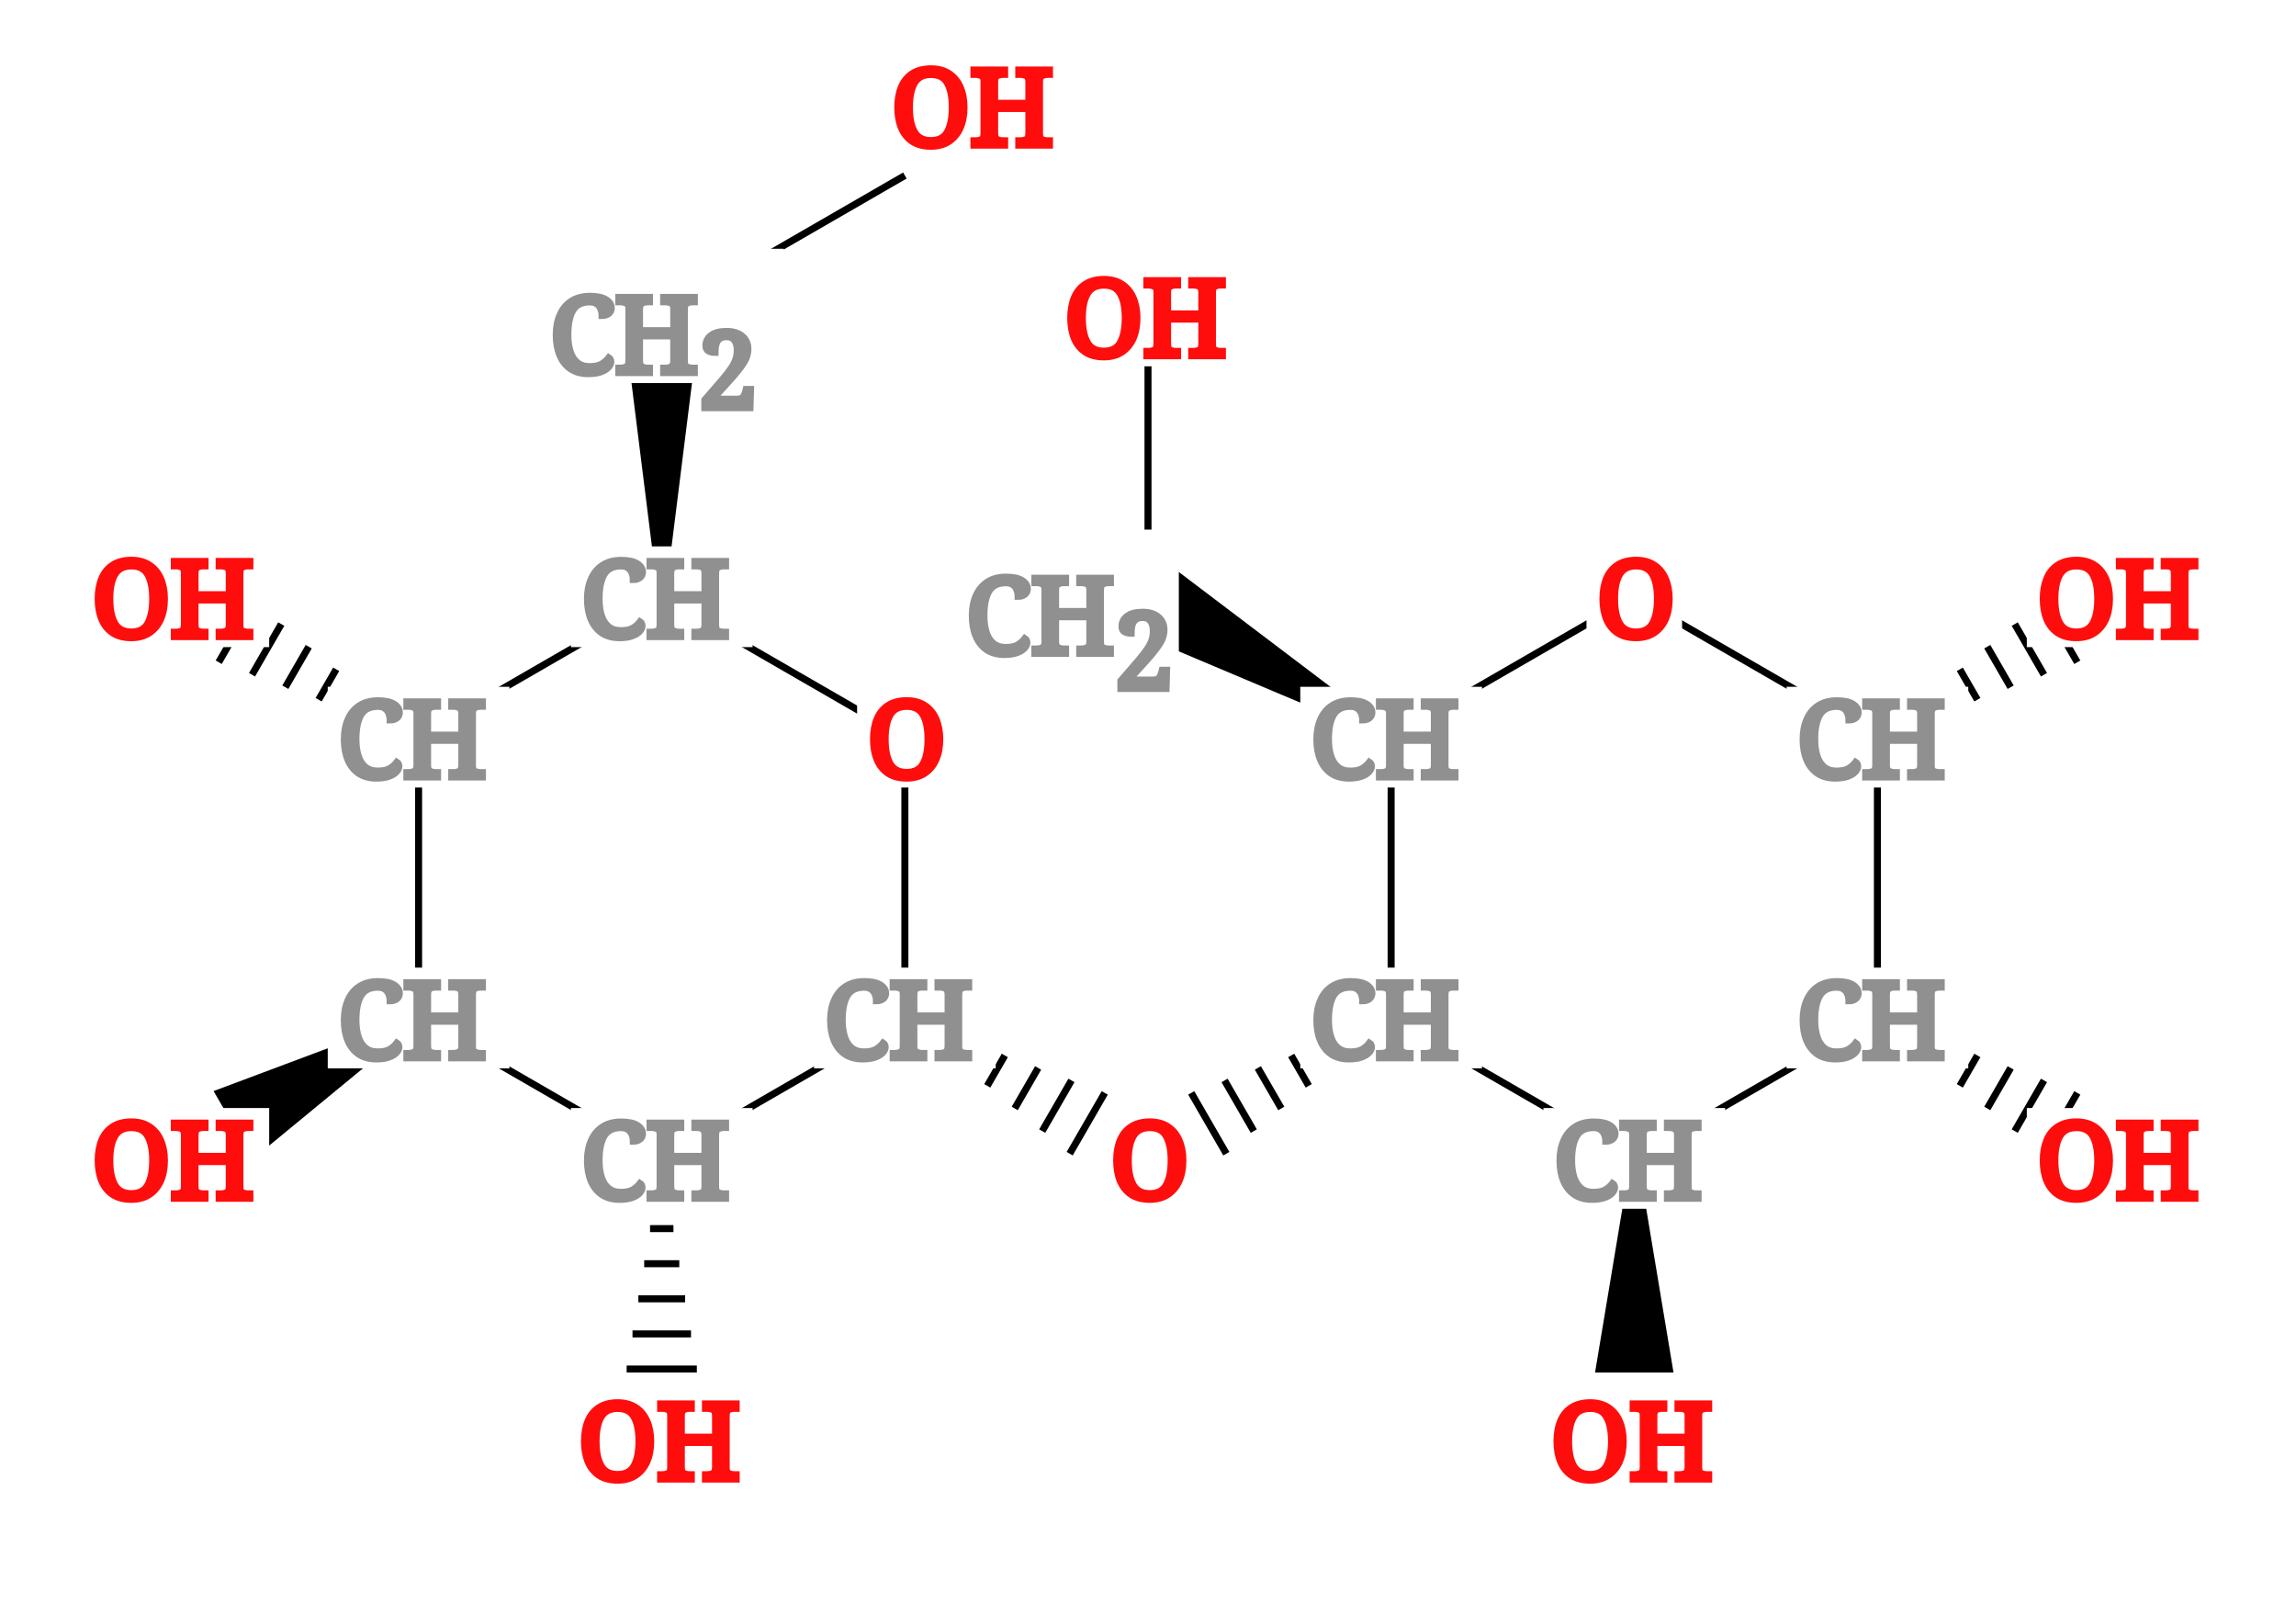
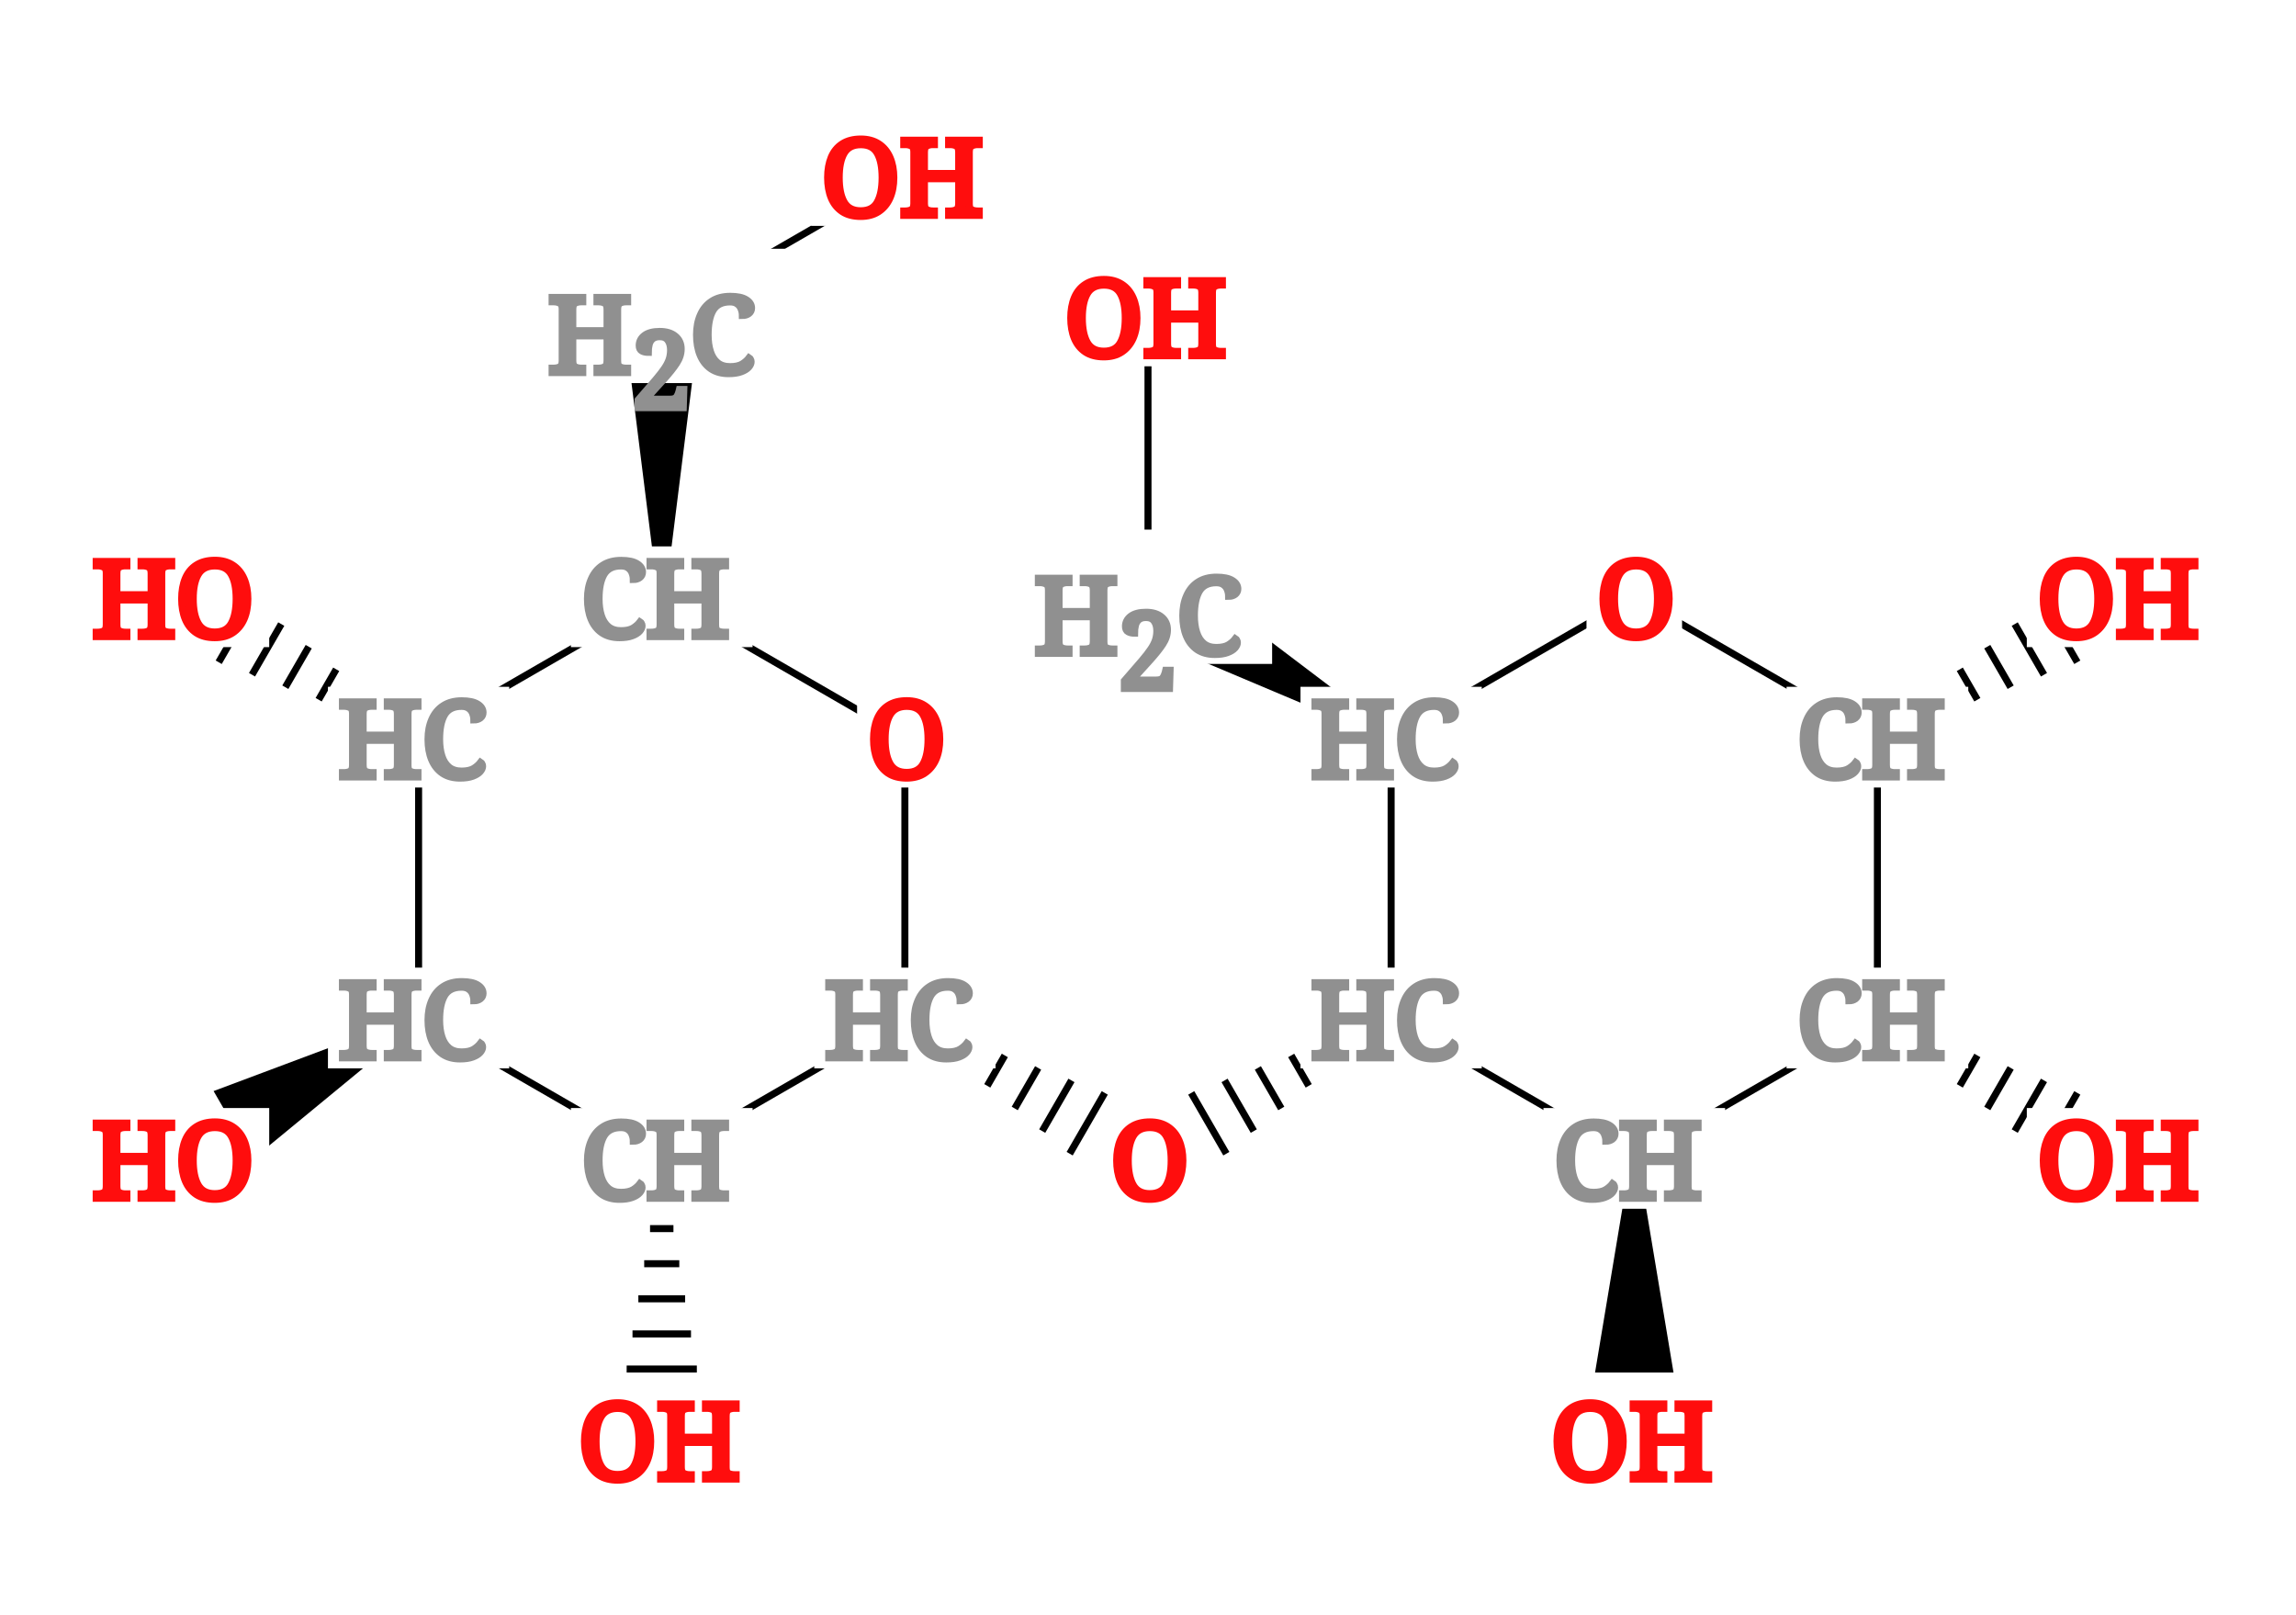
<svg xmlns="http://www.w3.org/2000/svg" contentScriptType="text/ecmascript" width="327.128" zoomAndPan="magnify" contentStyleType="text/css" height="230" preserveAspectRatio="xMidYMid meet" version="1.0">
  <g>
    <g>
      <polygon points="94.284,85 89.284,45 99.284,45" fill="rgb(0, 0, 0)" class="bond" id="b1" stroke="rgb(0, 0, 0)" stroke-width="1.0" />
      <line x1="59.64" x2="94.284" y1="105" y2="85" class="bond" id="b2" stroke="rgb(0, 0, 0)" stroke-width="1.0" />
      <g class="bond" id="b3">
        <line x1="59.64" x2="59.64" y1="105" y2="105" class="dash" stroke="rgb(0, 0, 0)" stroke-width="1.0" />
        <line x1="54.893" x2="55.727" y1="103.222" y2="101.778" class="dash" stroke="rgb(0, 0, 0)" stroke-width="1.0" />
        <line x1="50.147" x2="51.813" y1="101.443" y2="98.557" class="dash" stroke="rgb(0, 0, 0)" stroke-width="1.0" />
        <line x1="45.4" x2="47.9" y1="99.665" y2="95.335" class="dash" stroke="rgb(0, 0, 0)" stroke-width="1.0" />
        <line x1="40.653" x2="43.987" y1="97.887" y2="92.113" class="dash" stroke="rgb(0, 0, 0)" stroke-width="1.0" />
        <line x1="35.907" x2="40.073" y1="96.108" y2="88.892" class="dash" stroke="rgb(0, 0, 0)" stroke-width="1.0" />
        <line x1="31.16" x2="36.16" y1="94.33" y2="85.67" class="dash" stroke="rgb(0, 0, 0)" stroke-width="1.0" />
      </g>
      <line x1="59.64" x2="59.64" y1="145" y2="105" class="bond" id="b4" stroke="rgb(0, 0, 0)" stroke-width="1.0" />
      <polygon points="59.64,145 36.16,164.33 31.16,155.67" fill="rgb(0, 0, 0)" class="bond" id="b5" stroke="rgb(0, 0, 0)" stroke-width="1.0" />
      <line x1="94.284" x2="128.924" y1="165" y2="145" class="bond" id="b6" stroke="rgb(0, 0, 0)" stroke-width="1.0" />
      <line x1="94.284" x2="59.64" y1="165" y2="145" class="bond" id="b7" stroke="rgb(0, 0, 0)" stroke-width="1.0" />
      <g class="bond" id="b8">
        <line x1="94.284" x2="94.284" y1="165" y2="165" class="dash" stroke="rgb(0, 0, 0)" stroke-width="1.0" />
        <line x1="95.117" x2="93.451" y1="170" y2="170" class="dash" stroke="rgb(0, 0, 0)" stroke-width="1.0" />
        <line x1="95.951" x2="92.617" y1="175" y2="175" class="dash" stroke="rgb(0, 0, 0)" stroke-width="1.0" />
        <line x1="96.784" x2="91.784" y1="180" y2="180" class="dash" stroke="rgb(0, 0, 0)" stroke-width="1.0" />
        <line x1="97.617" x2="90.951" y1="185" y2="185" class="dash" stroke="rgb(0, 0, 0)" stroke-width="1.0" />
        <line x1="98.451" x2="90.117" y1="190" y2="190" class="dash" stroke="rgb(0, 0, 0)" stroke-width="1.0" />
        <line x1="99.284" x2="89.284" y1="195" y2="195" class="dash" stroke="rgb(0, 0, 0)" stroke-width="1.0" />
      </g>
      <line x1="128.924" x2="128.924" y1="145" y2="105" class="bond" id="b9" stroke="rgb(0, 0, 0)" stroke-width="1.0" />
      <g class="bond" id="b10">
        <line x1="128.924" x2="128.924" y1="145" y2="145" class="dash" stroke="rgb(0, 0, 0)" stroke-width="1.0" />
        <line x1="133.671" x2="132.837" y1="146.778" y2="148.222" class="dash" stroke="rgb(0, 0, 0)" stroke-width="1.0" />
        <line x1="138.417" x2="136.751" y1="148.557" y2="151.443" class="dash" stroke="rgb(0, 0, 0)" stroke-width="1.0" />
        <line x1="143.164" x2="140.664" y1="150.335" y2="154.665" class="dash" stroke="rgb(0, 0, 0)" stroke-width="1.0" />
        <line x1="147.911" x2="144.577" y1="152.113" y2="157.887" class="dash" stroke="rgb(0, 0, 0)" stroke-width="1.0" />
        <line x1="152.657" x2="148.491" y1="153.892" y2="161.108" class="dash" stroke="rgb(0, 0, 0)" stroke-width="1.0" />
        <line x1="157.404" x2="152.404" y1="155.67" y2="164.33" class="dash" stroke="rgb(0, 0, 0)" stroke-width="1.0" />
      </g>
      <line x1="198.204" x2="198.204" y1="145" y2="105" class="bond" id="b11" stroke="rgb(0, 0, 0)" stroke-width="1.0" />
      <g class="bond" id="b12">
        <line x1="198.204" x2="198.204" y1="145" y2="145" class="dash" stroke="rgb(0, 0, 0)" stroke-width="1.0" />
        <line x1="194.291" x2="193.457" y1="148.222" y2="146.778" class="dash" stroke="rgb(0, 0, 0)" stroke-width="1.0" />
        <line x1="190.377" x2="188.711" y1="151.443" y2="148.557" class="dash" stroke="rgb(0, 0, 0)" stroke-width="1.0" />
        <line x1="186.464" x2="183.964" y1="154.665" y2="150.335" class="dash" stroke="rgb(0, 0, 0)" stroke-width="1.0" />
        <line x1="182.551" x2="179.217" y1="157.887" y2="152.113" class="dash" stroke="rgb(0, 0, 0)" stroke-width="1.0" />
        <line x1="178.637" x2="174.471" y1="161.108" y2="153.892" class="dash" stroke="rgb(0, 0, 0)" stroke-width="1.0" />
        <line x1="174.724" x2="169.724" y1="164.33" y2="155.67" class="dash" stroke="rgb(0, 0, 0)" stroke-width="1.0" />
      </g>
      <line x1="232.848" x2="198.204" y1="165" y2="145" class="bond" id="b13" stroke="rgb(0, 0, 0)" stroke-width="1.0" />
      <polygon points="232.848,165 237.848,195 227.848,195" fill="rgb(0, 0, 0)" class="bond" id="b14" stroke="rgb(0, 0, 0)" stroke-width="1.0" />
      <line x1="267.488" x2="267.488" y1="145" y2="105" class="bond" id="b15" stroke="rgb(0, 0, 0)" stroke-width="1.0" />
      <line x1="267.488" x2="232.848" y1="145" y2="165" class="bond" id="b16" stroke="rgb(0, 0, 0)" stroke-width="1.0" />
      <g class="bond" id="b17">
        <line x1="267.488" x2="267.488" y1="145" y2="145" class="dash" stroke="rgb(0, 0, 0)" stroke-width="1.0" />
        <line x1="272.235" x2="271.401" y1="146.778" y2="148.222" class="dash" stroke="rgb(0, 0, 0)" stroke-width="1.0" />
        <line x1="276.981" x2="275.315" y1="148.557" y2="151.443" class="dash" stroke="rgb(0, 0, 0)" stroke-width="1.0" />
        <line x1="281.728" x2="279.228" y1="150.335" y2="154.665" class="dash" stroke="rgb(0, 0, 0)" stroke-width="1.0" />
        <line x1="286.475" x2="283.141" y1="152.113" y2="157.887" class="dash" stroke="rgb(0, 0, 0)" stroke-width="1.0" />
        <line x1="291.221" x2="287.055" y1="153.892" y2="161.108" class="dash" stroke="rgb(0, 0, 0)" stroke-width="1.0" />
        <line x1="295.968" x2="290.968" y1="155.67" y2="164.33" class="dash" stroke="rgb(0, 0, 0)" stroke-width="1.0" />
      </g>
      <line x1="267.488" x2="232.848" y1="105" y2="85" class="bond" id="b18" stroke="rgb(0, 0, 0)" stroke-width="1.0" />
      <g class="bond" id="b19">
        <line x1="267.488" x2="267.488" y1="105" y2="105" class="dash" stroke="rgb(0, 0, 0)" stroke-width="1.0" />
        <line x1="271.401" x2="272.235" y1="101.778" y2="103.222" class="dash" stroke="rgb(0, 0, 0)" stroke-width="1.0" />
        <line x1="275.315" x2="276.981" y1="98.557" y2="101.443" class="dash" stroke="rgb(0, 0, 0)" stroke-width="1.0" />
        <line x1="279.228" x2="281.728" y1="95.335" y2="99.665" class="dash" stroke="rgb(0, 0, 0)" stroke-width="1.0" />
        <line x1="283.141" x2="286.475" y1="92.113" y2="97.887" class="dash" stroke="rgb(0, 0, 0)" stroke-width="1.0" />
        <line x1="287.055" x2="291.221" y1="88.892" y2="96.108" class="dash" stroke="rgb(0, 0, 0)" stroke-width="1.0" />
        <line x1="290.968" x2="295.968" y1="85.67" y2="94.33" class="dash" stroke="rgb(0, 0, 0)" stroke-width="1.0" />
      </g>
      <line x1="232.848" x2="198.204" y1="85" y2="105" class="bond" id="b20" stroke="rgb(0, 0, 0)" stroke-width="1.0" />
      <polygon points="198.204,105 161.064,89.33 166.064,80.67" fill="rgb(0, 0, 0)" class="bond" id="b21" stroke="rgb(0, 0, 0)" stroke-width="1.0" />
      <line x1="163.564" x2="163.564" y1="85" y2="45" class="bond" id="b22" stroke="rgb(0, 0, 0)" stroke-width="1.0" />
      <line x1="128.924" x2="94.284" y1="105" y2="85" class="bond" id="b23" stroke="rgb(0, 0, 0)" stroke-width="1.0" />
      <line x1="94.284" x2="128.924" y1="45" y2="25" class="bond" id="b24" stroke="rgb(0, 0, 0)" stroke-width="1.0" />
    </g>
    <g>
      <g class="atom" id="a1">
        <rect x="81.84" y="78.326" fill="rgb(255, 255, 255)" width="24.888" height="13.348" stroke="rgb(255, 255, 255)" stroke-width="1.0" />
        <text x="82.84" font-size="15.0px" y="90.674" fill="rgb(144, 144, 144)" font-family="Serif" stroke="rgb(144, 144, 144)" stroke-width="1.0">CH</text>
      </g>
      <g class="atom" id="a2">
-         <rect x="47.196" y="98.326" fill="rgb(255, 255, 255)" width="24.888" height="13.348" stroke="rgb(255, 255, 255)" stroke-width="1.0" />
-         <text x="48.196" font-size="15.0px" y="110.674" fill="rgb(144, 144, 144)" font-family="Serif" stroke="rgb(144, 144, 144)" stroke-width="1.0">CH</text>
+         <rect x="47.226" y="98.326" fill="rgb(255, 255, 255)" width="24.827" height="13.348" stroke="rgb(255, 255, 255)" stroke-width="1.0" />
+         <text x="48.226" font-size="15.0px" y="110.674" fill="rgb(144, 144, 144)" font-family="Serif" stroke="rgb(144, 144, 144)" stroke-width="1.0">HC</text>
      </g>
      <g class="atom" id="a3">
-         <rect x="47.196" y="138.326" fill="rgb(255, 255, 255)" width="24.888" height="13.348" stroke="rgb(255, 255, 255)" stroke-width="1.0" />
-         <text x="48.196" font-size="15.0px" y="150.674" fill="rgb(144, 144, 144)" font-family="Serif" stroke="rgb(144, 144, 144)" stroke-width="1.0">CH</text>
+         <rect x="47.226" y="138.326" fill="rgb(255, 255, 255)" width="24.827" height="13.348" stroke="rgb(255, 255, 255)" stroke-width="1.0" />
+         <text x="48.226" font-size="15.0px" y="150.674" fill="rgb(144, 144, 144)" font-family="Serif" stroke="rgb(144, 144, 144)" stroke-width="1.0">HC</text>
      </g>
      <g class="atom" id="a4">
        <rect x="81.84" y="158.326" fill="rgb(255, 255, 255)" width="24.888" height="13.348" stroke="rgb(255, 255, 255)" stroke-width="1.0" />
        <text x="82.84" font-size="15.0px" y="170.674" fill="rgb(144, 144, 144)" font-family="Serif" stroke="rgb(144, 144, 144)" stroke-width="1.0">CH</text>
      </g>
      <g class="atom" id="a5">
        <rect x="81.43" y="198.326" fill="rgb(255, 255, 255)" width="25.708" height="13.348" stroke="rgb(255, 255, 255)" stroke-width="1.0" />
        <text x="82.43" font-size="15.0px" y="210.674" fill="rgb(255, 13, 13)" font-family="Serif" stroke="rgb(255, 13, 13)" stroke-width="1.0">OH</text>
      </g>
      <g class="atom" id="a6">
-         <rect x="116.48" y="138.326" fill="rgb(255, 255, 255)" width="24.888" height="13.348" stroke="rgb(255, 255, 255)" stroke-width="1.0" />
-         <text x="117.48" font-size="15.0px" y="150.674" fill="rgb(144, 144, 144)" font-family="Serif" stroke="rgb(144, 144, 144)" stroke-width="1.0">CH</text>
+         <rect x="116.51" y="138.326" fill="rgb(255, 255, 255)" width="24.827" height="13.348" stroke="rgb(255, 255, 255)" stroke-width="1.0" />
+         <text x="117.51" font-size="15.0px" y="150.674" fill="rgb(144, 144, 144)" font-family="Serif" stroke="rgb(144, 144, 144)" stroke-width="1.0">HC</text>
      </g>
      <g class="atom" id="a7">
        <rect x="157.254" y="158.326" fill="rgb(255, 255, 255)" width="12.62" height="13.348" stroke="rgb(255, 255, 255)" stroke-width="1.0" />
        <text x="158.254" font-size="15.0px" y="170.674" fill="rgb(255, 13, 13)" font-family="Serif" stroke="rgb(255, 13, 13)" stroke-width="1.0">O</text>
      </g>
      <g class="atom" id="a8">
-         <rect x="185.76" y="138.326" fill="rgb(255, 255, 255)" width="24.888" height="13.348" stroke="rgb(255, 255, 255)" stroke-width="1.0" />
-         <text x="186.76" font-size="15.0px" y="150.674" fill="rgb(144, 144, 144)" font-family="Serif" stroke="rgb(144, 144, 144)" stroke-width="1.0">CH</text>
+         <rect x="185.79" y="138.326" fill="rgb(255, 255, 255)" width="24.827" height="13.348" stroke="rgb(255, 255, 255)" stroke-width="1.0" />
+         <text x="186.79" font-size="15.0px" y="150.674" fill="rgb(144, 144, 144)" font-family="Serif" stroke="rgb(144, 144, 144)" stroke-width="1.0">HC</text>
      </g>
      <g class="atom" id="a9">
        <rect x="220.404" y="158.326" fill="rgb(255, 255, 255)" width="24.888" height="13.348" stroke="rgb(255, 255, 255)" stroke-width="1.0" />
        <text x="221.404" font-size="15.0px" y="170.674" fill="rgb(144, 144, 144)" font-family="Serif" stroke="rgb(144, 144, 144)" stroke-width="1.0">CH</text>
      </g>
      <g class="atom" id="a10">
        <rect x="255.044" y="138.326" fill="rgb(255, 255, 255)" width="24.888" height="13.348" stroke="rgb(255, 255, 255)" stroke-width="1.0" />
        <text x="256.044" font-size="15.0px" y="150.674" fill="rgb(144, 144, 144)" font-family="Serif" stroke="rgb(144, 144, 144)" stroke-width="1.0">CH</text>
      </g>
      <g class="atom" id="a11">
        <rect x="289.274" y="158.326" fill="rgb(255, 255, 255)" width="25.708" height="13.348" stroke="rgb(255, 255, 255)" stroke-width="1.0" />
        <text x="290.274" font-size="15.0px" y="170.674" fill="rgb(255, 13, 13)" font-family="Serif" stroke="rgb(255, 13, 13)" stroke-width="1.0">OH</text>
      </g>
      <g class="atom" id="a12">
        <rect x="255.044" y="98.326" fill="rgb(255, 255, 255)" width="24.888" height="13.348" stroke="rgb(255, 255, 255)" stroke-width="1.0" />
        <text x="256.044" font-size="15.0px" y="110.674" fill="rgb(144, 144, 144)" font-family="Serif" stroke="rgb(144, 144, 144)" stroke-width="1.0">CH</text>
      </g>
      <g class="atom" id="a13">
        <rect x="289.274" y="78.326" fill="rgb(255, 255, 255)" width="25.708" height="13.348" stroke="rgb(255, 255, 255)" stroke-width="1.0" />
        <text x="290.274" font-size="15.0px" y="90.674" fill="rgb(255, 13, 13)" font-family="Serif" stroke="rgb(255, 13, 13)" stroke-width="1.0">OH</text>
      </g>
      <g class="atom" id="a14">
        <rect x="226.538" y="78.326" fill="rgb(255, 255, 255)" width="12.62" height="13.348" stroke="rgb(255, 255, 255)" stroke-width="1.0" />
        <text x="227.538" font-size="15.0px" y="90.674" fill="rgb(255, 13, 13)" font-family="Serif" stroke="rgb(255, 13, 13)" stroke-width="1.0">O</text>
      </g>
      <g class="atom" id="a15">
        <rect x="219.994" y="198.326" fill="rgb(255, 255, 255)" width="25.708" height="13.348" stroke="rgb(255, 255, 255)" stroke-width="1.0" />
        <text x="220.994" font-size="15.0px" y="210.674" fill="rgb(255, 13, 13)" font-family="Serif" stroke="rgb(255, 13, 13)" stroke-width="1.0">OH</text>
      </g>
      <g class="atom" id="a16">
-         <rect x="185.76" y="98.326" fill="rgb(255, 255, 255)" width="24.888" height="13.348" stroke="rgb(255, 255, 255)" stroke-width="1.0" />
-         <text x="186.76" font-size="15.0px" y="110.674" fill="rgb(144, 144, 144)" font-family="Serif" stroke="rgb(144, 144, 144)" stroke-width="1.0">CH</text>
+         <rect x="185.79" y="98.326" fill="rgb(255, 255, 255)" width="24.827" height="13.348" stroke="rgb(255, 255, 255)" stroke-width="1.0" />
+         <text x="186.79" font-size="15.0px" y="110.674" fill="rgb(144, 144, 144)" font-family="Serif" stroke="rgb(144, 144, 144)" stroke-width="1.0">HC</text>
      </g>
      <g class="atom" id="a17">
-         <rect x="136.672" y="75.934" fill="rgb(255, 255, 255)" width="30.785" height="18.133" stroke="rgb(255, 255, 255)" stroke-width="1.0" />
-         <text x="137.672" font-size="15.0px" y="93.066" fill="rgb(144, 144, 144)" font-family="Serif" stroke="rgb(144, 144, 144)" stroke-width="1.0">CH<tspan baseline-shift="-5px">2</tspan>
-         </text>
+         <rect x="146.379" y="75.934" fill="rgb(255, 255, 255)" width="34.371" height="18.133" stroke="rgb(255, 255, 255)" stroke-width="1.0" />
+         <text x="147.379" font-size="15.0px" y="93.066" fill="rgb(144, 144, 144)" font-family="Serif" stroke="rgb(144, 144, 144)" stroke-width="1.0">H<tspan baseline-shift="-5px">2</tspan>C</text>
      </g>
      <g class="atom" id="a18">
        <rect x="150.71" y="38.326" fill="rgb(255, 255, 255)" width="25.708" height="13.348" stroke="rgb(255, 255, 255)" stroke-width="1.0" />
        <text x="151.71" font-size="15.0px" y="50.674" fill="rgb(255, 13, 13)" font-family="Serif" stroke="rgb(255, 13, 13)" stroke-width="1.0">OH</text>
      </g>
      <g class="atom" id="a19">
-         <rect x="12.146" y="158.326" fill="rgb(255, 255, 255)" width="25.708" height="13.348" stroke="rgb(255, 255, 255)" stroke-width="1.0" />
-         <text x="13.146" font-size="15.0px" y="170.674" fill="rgb(255, 13, 13)" font-family="Serif" stroke="rgb(255, 13, 13)" stroke-width="1.0">OH</text>
+         <rect x="12.142" y="158.326" fill="rgb(255, 255, 255)" width="25.716" height="13.348" stroke="rgb(255, 255, 255)" stroke-width="1.0" />
+         <text x="13.142" font-size="15.0px" y="170.674" fill="rgb(255, 13, 13)" font-family="Serif" stroke="rgb(255, 13, 13)" stroke-width="1.0">HO</text>
      </g>
      <g class="atom" id="a20">
-         <rect x="12.146" y="78.326" fill="rgb(255, 255, 255)" width="25.708" height="13.348" stroke="rgb(255, 255, 255)" stroke-width="1.0" />
-         <text x="13.146" font-size="15.0px" y="90.674" fill="rgb(255, 13, 13)" font-family="Serif" stroke="rgb(255, 13, 13)" stroke-width="1.0">OH</text>
+         <rect x="12.142" y="78.326" fill="rgb(255, 255, 255)" width="25.716" height="13.348" stroke="rgb(255, 255, 255)" stroke-width="1.0" />
+         <text x="13.142" font-size="15.0px" y="90.674" fill="rgb(255, 13, 13)" font-family="Serif" stroke="rgb(255, 13, 13)" stroke-width="1.0">HO</text>
      </g>
      <g class="atom" id="a21">
        <rect x="122.614" y="98.326" fill="rgb(255, 255, 255)" width="12.62" height="13.348" stroke="rgb(255, 255, 255)" stroke-width="1.0" />
        <text x="123.614" font-size="15.0px" y="110.674" fill="rgb(255, 13, 13)" font-family="Serif" stroke="rgb(255, 13, 13)" stroke-width="1.0">O</text>
      </g>
      <g class="atom" id="a22">
-         <rect x="77.392" y="35.934" fill="rgb(255, 255, 255)" width="33.785" height="18.133" stroke="rgb(255, 255, 255)" stroke-width="1.0" />
-         <text x="78.392" font-size="15.0px" y="53.066" fill="rgb(144, 144, 144)" font-family="Serif" stroke="rgb(144, 144, 144)" stroke-width="1.0">CH<tspan baseline-shift="-5px">2</tspan>
-         </text>
+         <rect x="77.099" y="35.934" fill="rgb(255, 255, 255)" width="34.371" height="18.133" stroke="rgb(255, 255, 255)" stroke-width="1.0" />
+         <text x="78.099" font-size="15.0px" y="53.066" fill="rgb(144, 144, 144)" font-family="Serif" stroke="rgb(144, 144, 144)" stroke-width="1.0">H<tspan baseline-shift="-5px">2</tspan>C</text>
      </g>
      <g class="atom" id="a23">
-         <rect x="126.07" y="8.326" fill="rgb(255, 255, 255)" width="25.708" height="13.348" stroke="rgb(255, 255, 255)" stroke-width="1.0" />
-         <text x="127.07" font-size="15.0px" y="20.674" fill="rgb(255, 13, 13)" font-family="Serif" stroke="rgb(255, 13, 13)" stroke-width="1.0">OH</text>
+         <rect x="116.07" y="18.326" fill="rgb(255, 255, 255)" width="25.708" height="13.348" stroke="rgb(255, 255, 255)" stroke-width="1.0" />
+         <text x="117.07" font-size="15.0px" y="30.674" fill="rgb(255, 13, 13)" font-family="Serif" stroke="rgb(255, 13, 13)" stroke-width="1.0">OH</text>
      </g>
    </g>
  </g>
</svg>
